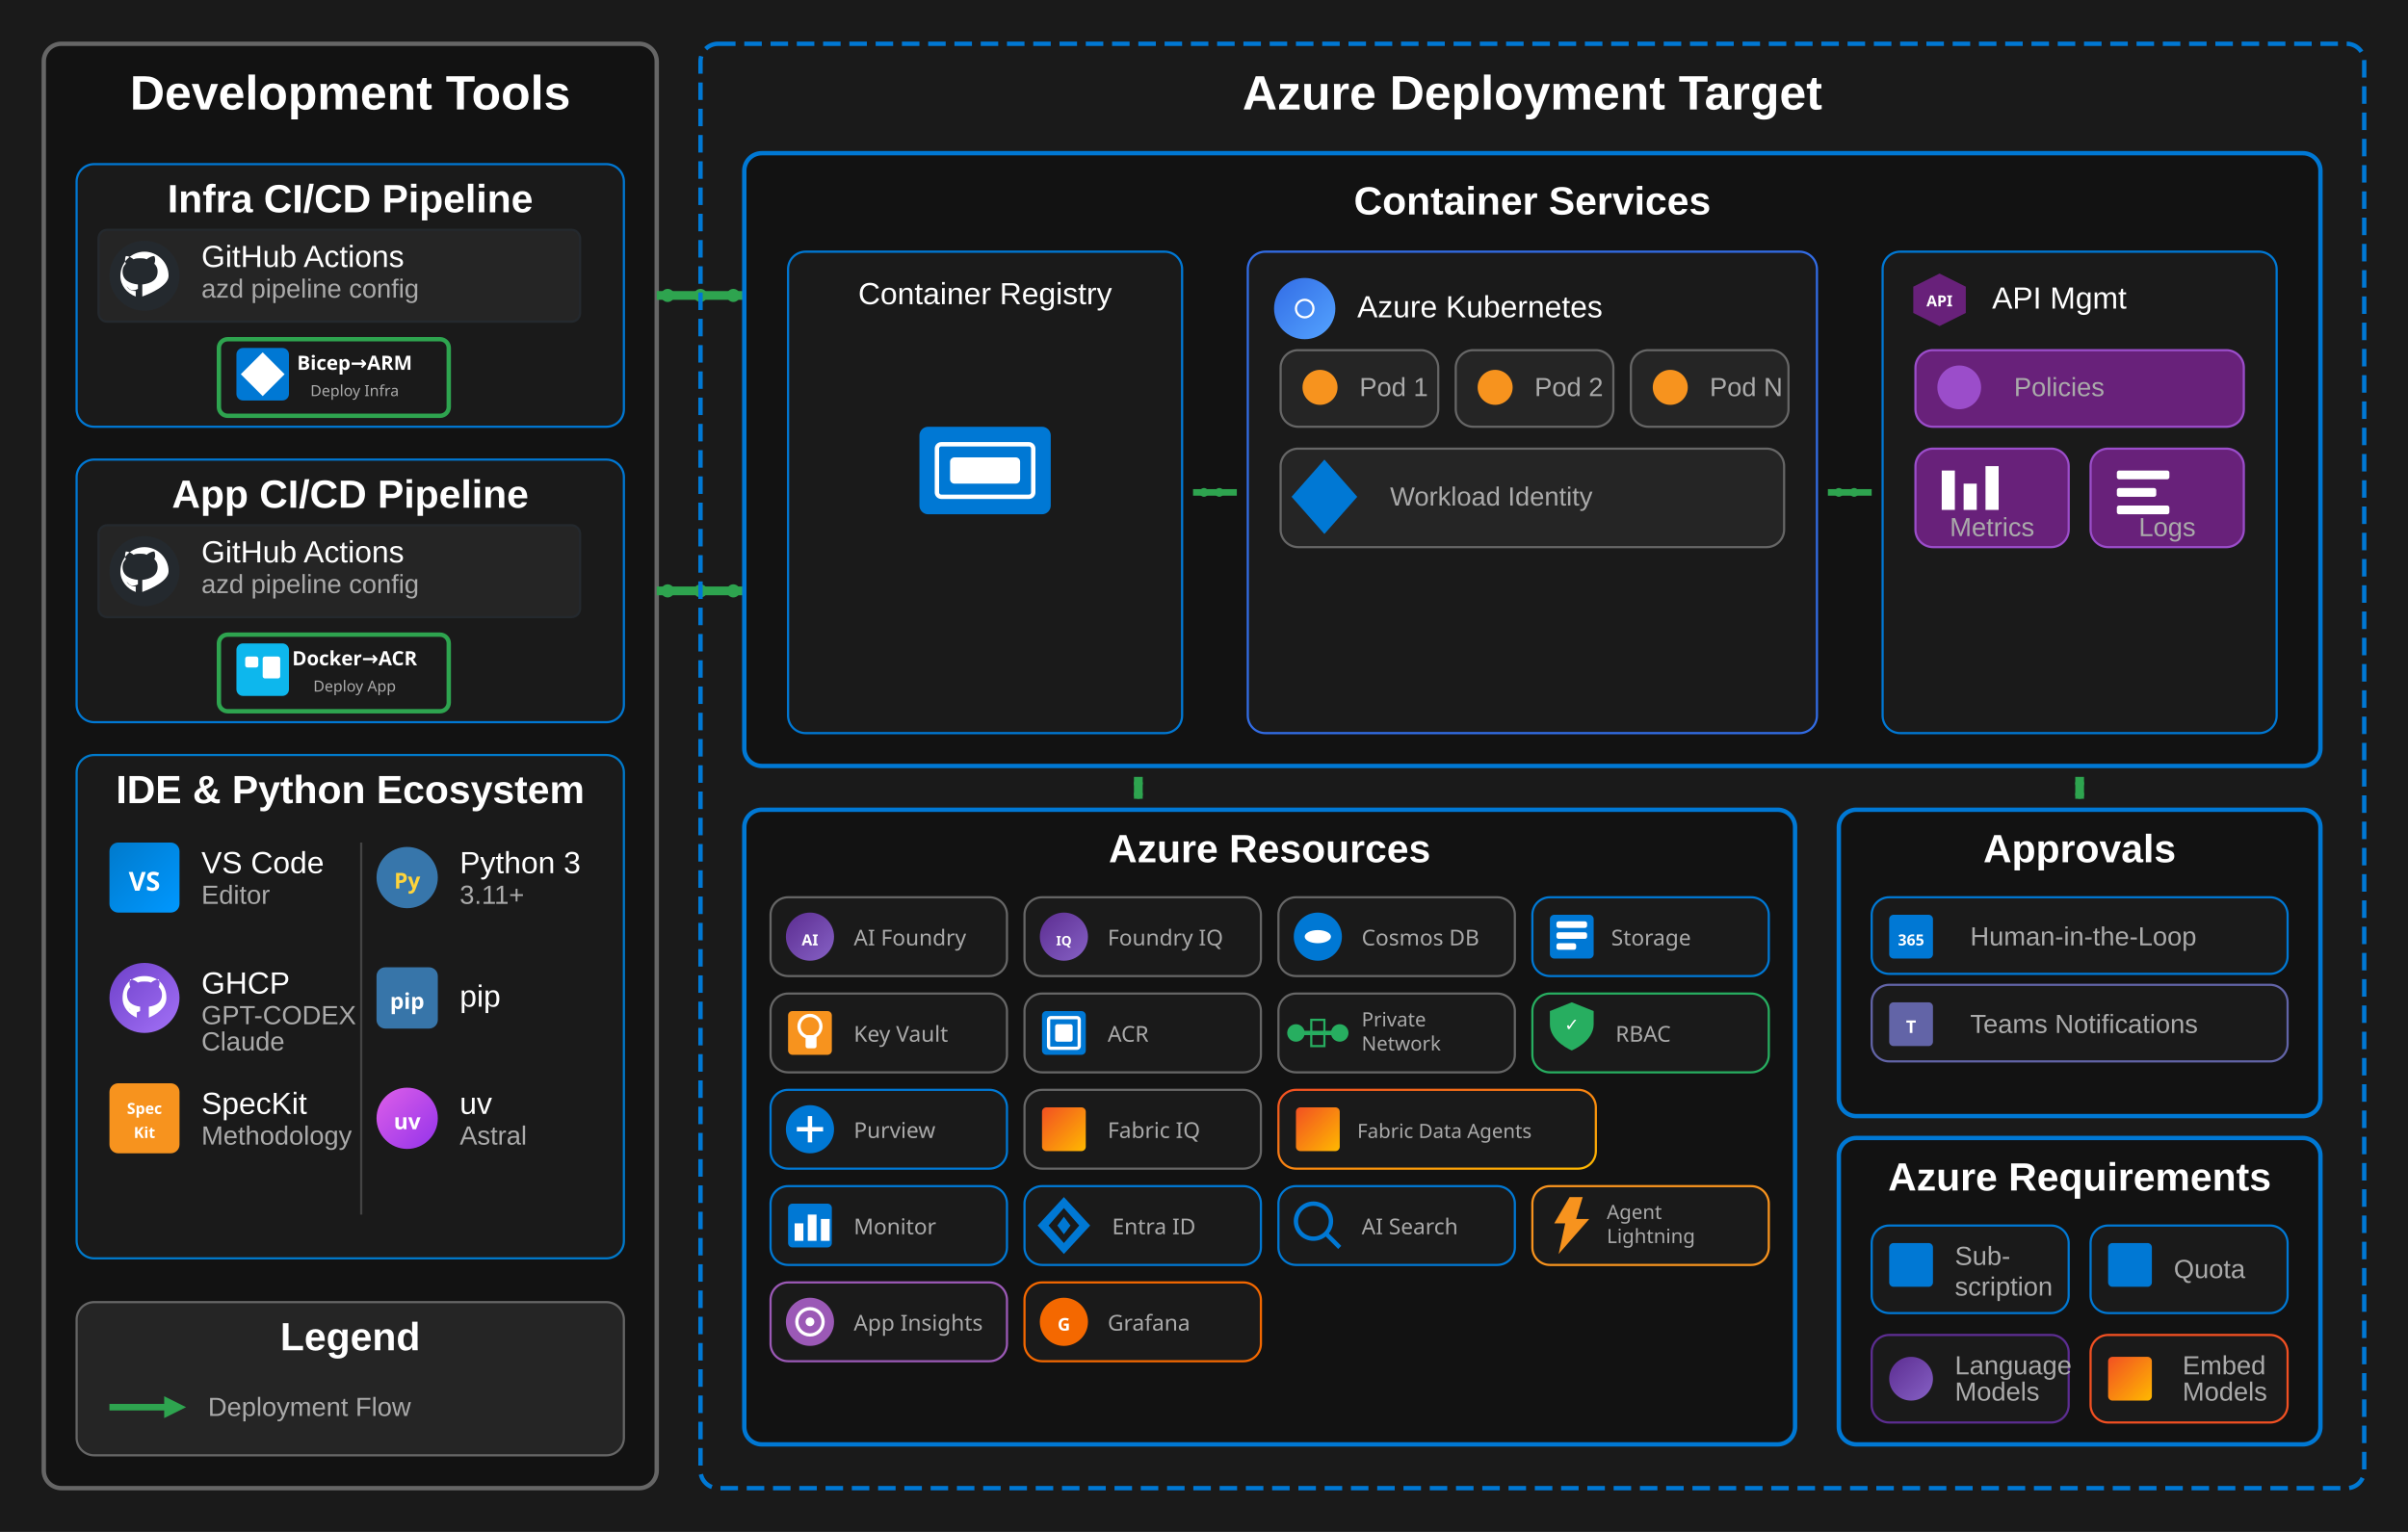
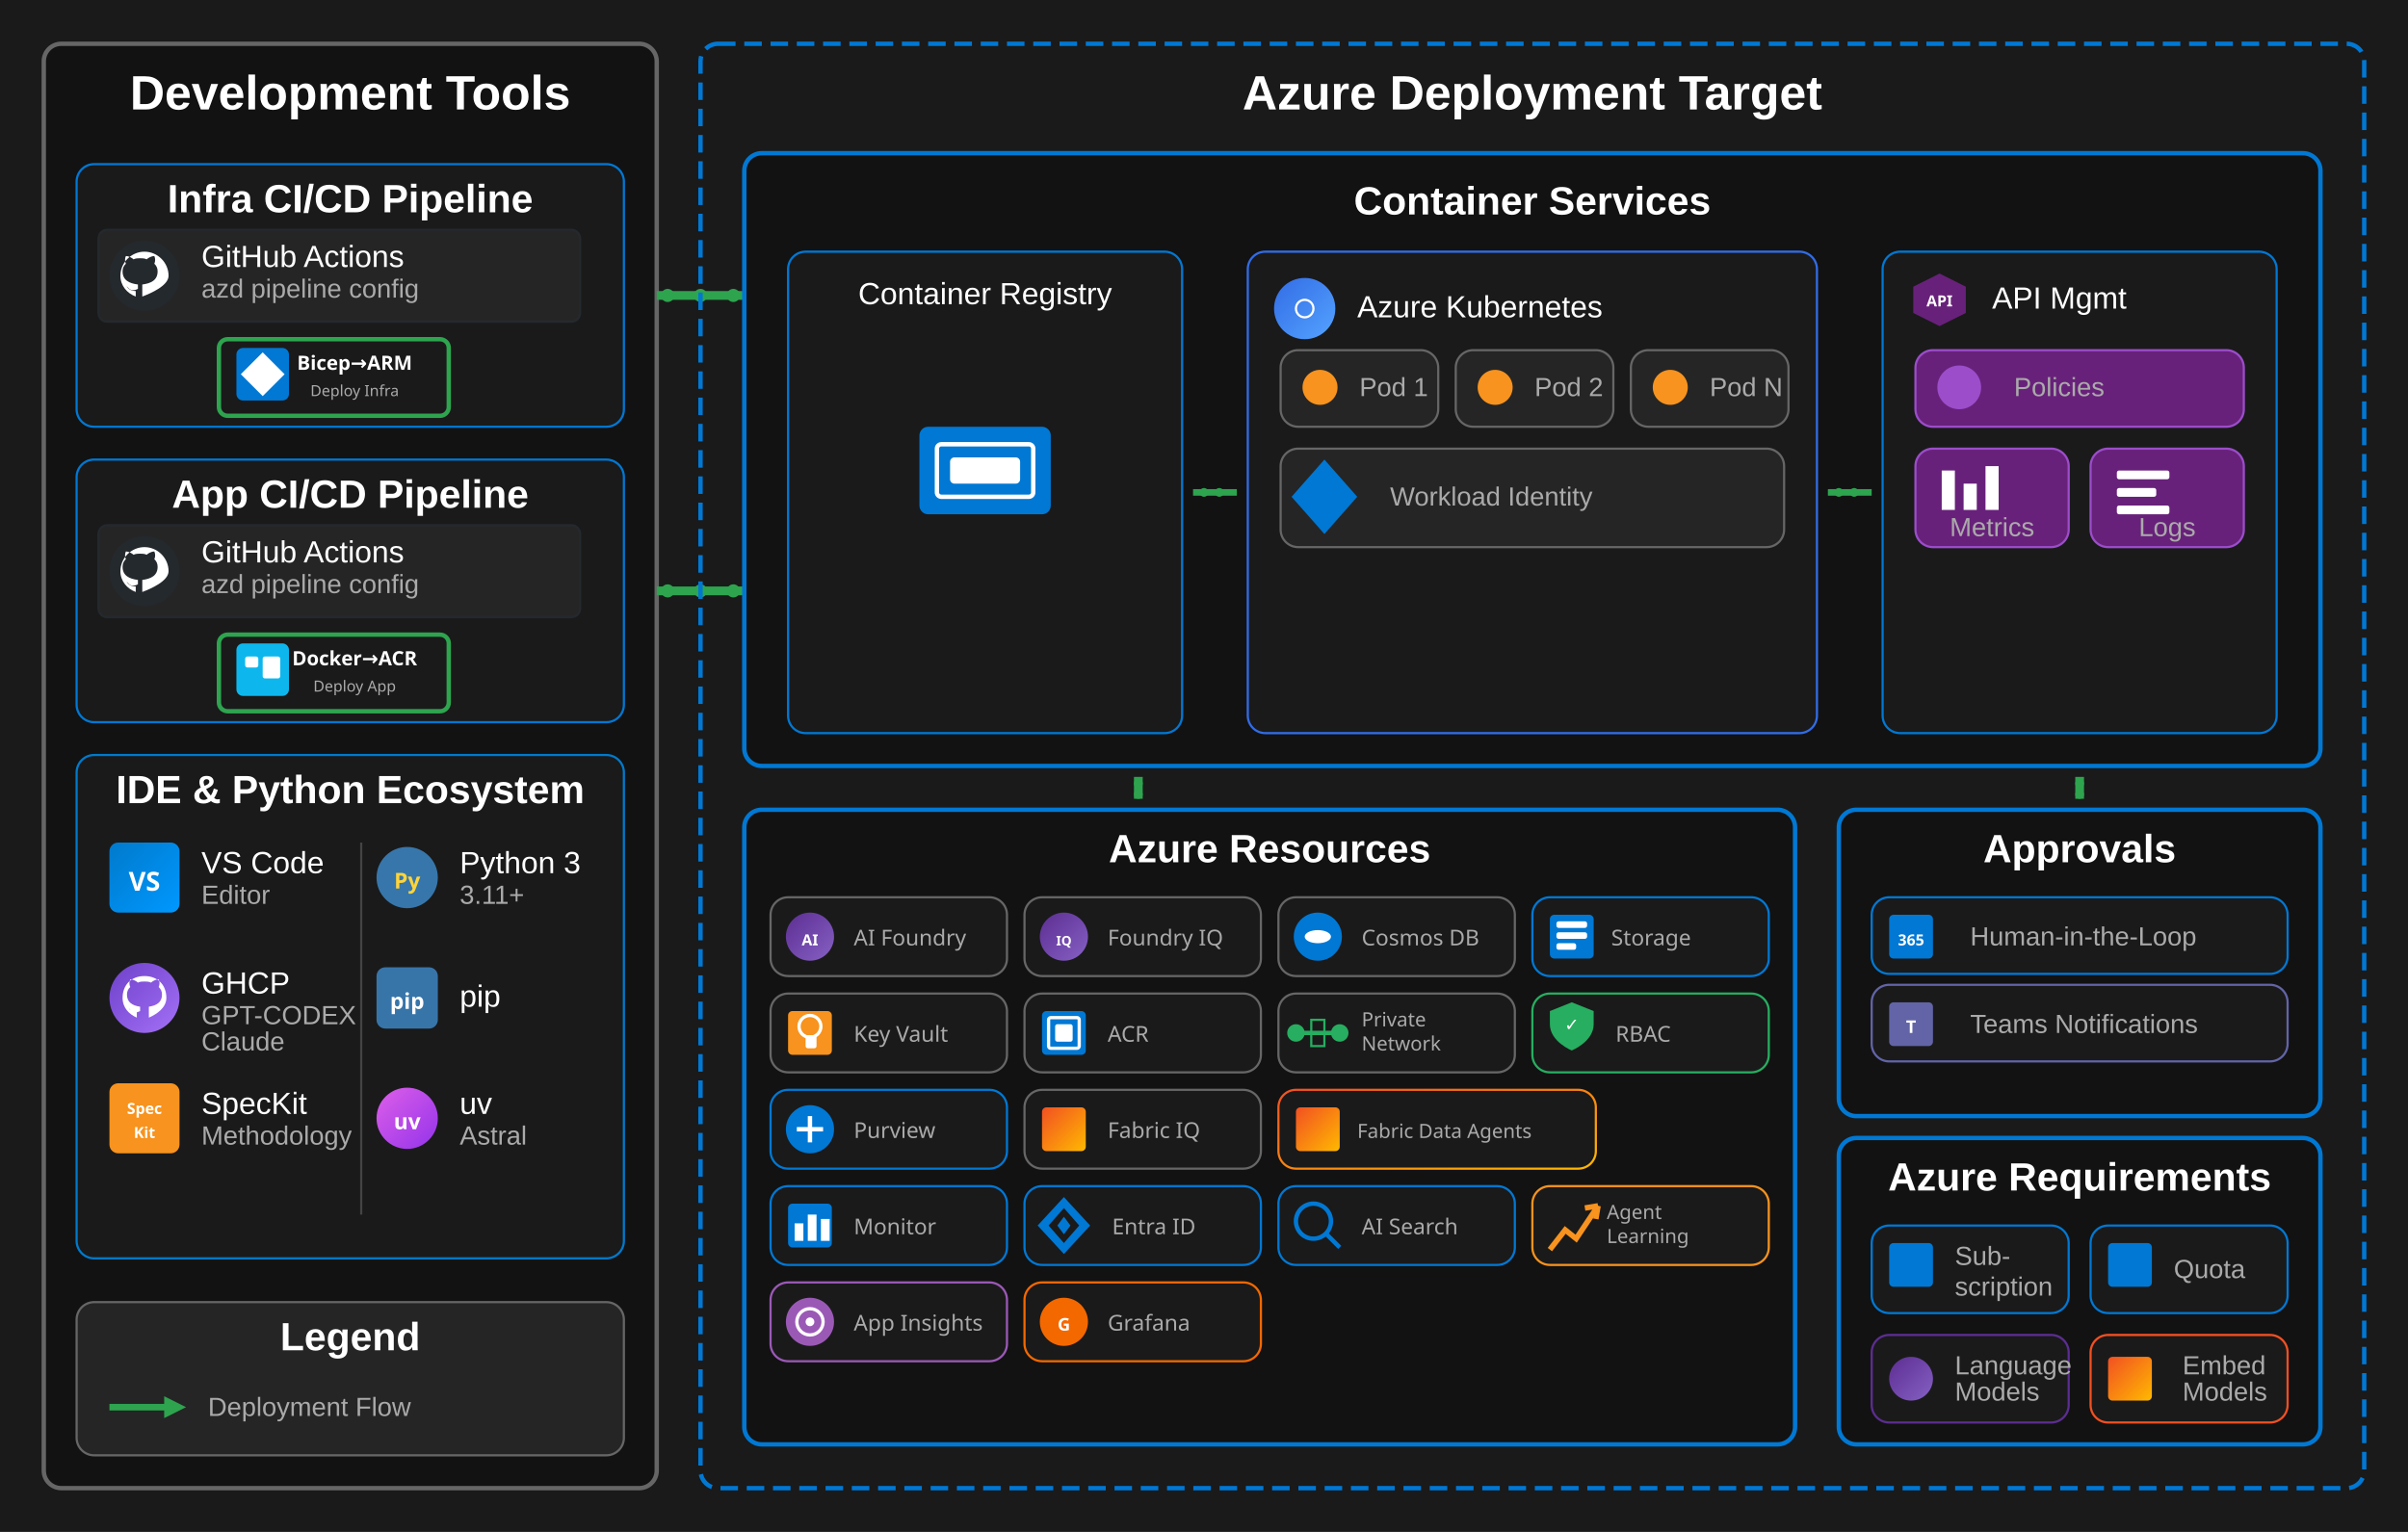
<svg xmlns="http://www.w3.org/2000/svg" viewBox="0 0 1100 700">
  <defs>
    <style>
      @keyframes pulse {
        0% { opacity: 0; transform: translateX(-20px); }
        50% { opacity: 1; }
        100% { opacity: 0; transform: translateX(20px); }
      }
      @keyframes glow {
        0%, 100% { filter: drop-shadow(0 0 3px #00bcf2); }
        50% { filter: drop-shadow(0 0 8px #00bcf2); }
      }
      @keyframes greenGlow {
        0%, 100% { filter: drop-shadow(0 0 3px #2ea44f); }
        50% { filter: drop-shadow(0 0 8px #2ea44f); }
      }
      @keyframes greenPulse {
        0% { opacity: 0.3; }
        50% { opacity: 1; }
        100% { opacity: 0.3; }
      }
      .pulse-dot { animation: pulse 1.5s ease-in-out infinite; }
      .pulse-dot-delay1 { animation: pulse 1.5s ease-in-out 0.3s infinite; }
      .pulse-dot-delay2 { animation: pulse 1.5s ease-in-out 0.6s infinite; }
      .logo-glow { animation: glow 2s ease-in-out infinite; }
      .green-glow { animation: greenGlow 2s ease-in-out infinite; }
      .green-pulse { animation: greenPulse 1.5s ease-in-out infinite; }
      .green-pulse-delay1 { animation: greenPulse 1.5s ease-in-out 0.5s infinite; }
      .green-pulse-delay2 { animation: greenPulse 1.5s ease-in-out 1s infinite; }
      .title { font-family: 'Segoe UI', Arial, sans-serif; font-size: 18px; font-weight: 600; fill: #fff; }
      .title-large { font-family: 'Segoe UI', Arial, sans-serif; font-size: 22px; font-weight: 600; fill: #fff; }
      .label { font-family: 'Segoe UI', Arial, sans-serif; font-size: 14px; fill: #fff; }
      .sublabel { font-family: 'Segoe UI', Arial, sans-serif; font-size: 12px; fill: #aaa; }
      .section-label { font-family: 'Segoe UI', Arial, sans-serif; font-size: 14px; fill: #ccc; }
      .box { rx: 8; ry: 8; }
      .connector { stroke: #555; stroke-width: 2; fill: none; }
    </style>
    <marker id="arrowhead" markerWidth="8" markerHeight="6" refX="7" refY="3" orient="auto">
      <polygon points="0 0, 8 3, 0 6" fill="#555" />
    </marker>
    <marker id="greenArrow" markerWidth="12" markerHeight="10" refX="10" refY="5" orient="auto">
      <polygon points="0 0, 12 5, 0 10" fill="#2ea44f" />
    </marker>
    <linearGradient id="pythonGrad" x1="0%" y1="0%" x2="100%" y2="100%">
      <stop offset="0%" style="stop-color:#3776ab" />
      <stop offset="100%" style="stop-color:#ffd43b" />
    </linearGradient>
    <linearGradient id="vscodeGrad" x1="0%" y1="0%" x2="100%" y2="100%">
      <stop offset="0%" style="stop-color:#007acc" />
      <stop offset="100%" style="stop-color:#0098ff" />
    </linearGradient>
    <linearGradient id="githubGrad" x1="0%" y1="0%" x2="100%" y2="100%">
      <stop offset="0%" style="stop-color:#6e40c9" />
      <stop offset="100%" style="stop-color:#a371f7" />
    </linearGradient>
    <linearGradient id="azureGrad" x1="0%" y1="0%" x2="100%" y2="100%">
      <stop offset="0%" style="stop-color:#0078d4" />
      <stop offset="100%" style="stop-color:#00bcf2" />
    </linearGradient>
    <linearGradient id="dockerGrad" x1="0%" y1="0%" x2="100%" y2="100%">
      <stop offset="0%" style="stop-color:#0db7ed" />
      <stop offset="100%" style="stop-color:#384d54" />
    </linearGradient>
    <linearGradient id="k8sGrad" x1="0%" y1="0%" x2="100%" y2="100%">
      <stop offset="0%" style="stop-color:#326ce5" />
      <stop offset="100%" style="stop-color:#54a3ff" />
    </linearGradient>
    <linearGradient id="cicdGrad" x1="0%" y1="0%" x2="100%" y2="100%">
      <stop offset="0%" style="stop-color:#2ea44f" />
      <stop offset="100%" style="stop-color:#56d364" />
    </linearGradient>
    <linearGradient id="fabricGrad" x1="0%" y1="0%" x2="100%" y2="100%">
      <stop offset="0%" style="stop-color:#f25022" />
      <stop offset="100%" style="stop-color:#ffb900" />
    </linearGradient>
    <linearGradient id="foundryGrad" x1="0%" y1="0%" x2="100%" y2="100%">
      <stop offset="0%" style="stop-color:#5c2d91" />
      <stop offset="100%" style="stop-color:#8661c5" />
    </linearGradient>
    <linearGradient id="uvGrad" x1="0%" y1="0%" x2="100%" y2="100%">
      <stop offset="0%" style="stop-color:#de5fe9" />
      <stop offset="100%" style="stop-color:#9333ea" />
    </linearGradient>
  </defs>
  <rect width="1400" height="700" fill="#1a1a1a" />
  <rect x="20" y="20" width="280" height="660" fill="#121212" stroke="#666" stroke-width="2" class="box" />
  <text x="160" y="50" class="title-large" text-anchor="middle">Development Tools</text>
  <g transform="translate(35, 75)">
    <rect x="0" y="0" width="250" height="120" fill="#1a1a1a" stroke="#0078d4" stroke-width="1" class="box" />
    <text x="125" y="22" class="title" text-anchor="middle">Infra CI/CD Pipeline</text>
    <g transform="translate(15, 35)">
      <rect x="-5" y="-5" width="220" height="42" fill="#252525" stroke="#24292e" stroke-width="1" rx="4" />
      <circle cx="16" cy="16" r="16" fill="#24292e" />
      <path d="M 16 5 C 10 5 5 10 5 16 C 5 20.5 8 24 12 25.5 L 12 23 C 9 23 8 21 8 21 C 7.5 20 7 19 6 19 C 5.5 19 6 19.5 7 20 C 8 20.5 8.5 22 10 22.5 C 11 22.8 12 22.5 13 22 L 13 20 C 9 19.5 6 18 6 14 C 6 12.5 6.5 11.5 7.5 10.5 C 7 9.5 7 8 7.5 7 C 9 7 10.5 8 11 8.5 C 12 8 13 8 14 8 C 15 8 16 8 17 8.5 C 17.5 8 19 7 20.5 7 C 21 8 21 9.5 20.5 10.5 C 21.5 11.5 22 12.5 22 14 C 22 18 19 19.5 15 20 L 15 25.5 C 19 24 27 20.5 27 16 C 27 10 22 5 16 5" fill="#fff" />
      <text x="42" y="12" class="label">GitHub Actions</text>
      <text x="42" y="26" class="sublabel">azd pipeline config</text>
    </g>
    <g transform="translate(65, 80)" class="green-glow">
      <rect x="0" y="0" width="105" height="35" fill="#1a1a1a" stroke="#2ea44f" stroke-width="2" rx="4" />
      <g transform="translate(8, 4)">
        <rect x="0" y="0" width="24" height="24" fill="#0078d4" rx="3" />
        <path d="M 12 2 L 22 12 L 12 22 L 2 12 Z" fill="#fff" />
      </g>
      <text x="62" y="14" font-family="Segoe UI" font-size="9" font-weight="bold" fill="#fff" text-anchor="middle">Bicep→ARM</text>
      <text x="62" y="26" font-family="Segoe UI" font-size="7" fill="#aaa" text-anchor="middle">Deploy Infra</text>
    </g>
  </g>
  <g transform="translate(35, 210)">
    <rect x="0" y="0" width="250" height="120" fill="#1a1a1a" stroke="#0078d4" stroke-width="1" class="box" />
    <text x="125" y="22" class="title" text-anchor="middle">App CI/CD Pipeline</text>
    <g transform="translate(15, 35)">
      <rect x="-5" y="-5" width="220" height="42" fill="#252525" stroke="#24292e" stroke-width="1" rx="4" />
      <circle cx="16" cy="16" r="16" fill="#24292e" />
      <path d="M 16 5 C 10 5 5 10 5 16 C 5 20.5 8 24 12 25.5 L 12 23 C 9 23 8 21 8 21 C 7.5 20 7 19 6 19 C 5.5 19 6 19.5 7 20 C 8 20.5 8.5 22 10 22.5 C 11 22.8 12 22.5 13 22 L 13 20 C 9 19.5 6 18 6 14 C 6 12.5 6.5 11.5 7.5 10.5 C 7 9.5 7 8 7.5 7 C 9 7 10.5 8 11 8.5 C 12 8 13 8 14 8 C 15 8 16 8 17 8.5 C 17.5 8 19 7 20.5 7 C 21 8 21 9.5 20.5 10.5 C 21.5 11.5 22 12.5 22 14 C 22 18 19 19.5 15 20 L 15 25.5 C 19 24 27 20.5 27 16 C 27 10 22 5 16 5" fill="#fff" />
      <text x="42" y="12" class="label">GitHub Actions</text>
      <text x="42" y="26" class="sublabel">azd pipeline config</text>
    </g>
    <g transform="translate(65, 80)" class="green-glow">
      <rect x="0" y="0" width="105" height="35" fill="#1a1a1a" stroke="#2ea44f" stroke-width="2" rx="4" />
      <g transform="translate(8, 4)">
        <rect x="0" y="0" width="24" height="24" fill="#0db7ed" rx="3" />
        <rect x="4" y="6" width="6" height="5" fill="#fff" rx="1" />
        <rect x="12" y="6" width="8" height="10" fill="#fff" rx="1" />
      </g>
      <text x="62" y="14" font-family="Segoe UI" font-size="9" font-weight="bold" fill="#fff" text-anchor="middle">Docker→ACR</text>
      <text x="62" y="26" font-family="Segoe UI" font-size="7" fill="#aaa" text-anchor="middle">Deploy App</text>
    </g>
  </g>
  <g transform="translate(35, 345)">
    <rect x="0" y="0" width="250" height="230" fill="#1a1a1a" stroke="#007acc" stroke-width="1" class="box" />
    <text x="125" y="22" class="title" text-anchor="middle">IDE &amp; Python Ecosystem</text>
    <g transform="translate(15, 40)">
      <g class="logo-glow">
        <rect x="0" y="0" width="32" height="32" fill="url(#vscodeGrad)" rx="4" />
        <text x="16" y="22" font-family="Segoe UI" font-size="12" font-weight="bold" fill="#fff" text-anchor="middle">VS</text>
      </g>
      <text x="42" y="14" class="label">VS Code</text>
      <text x="42" y="28" class="sublabel">Editor</text>
    </g>
    <g transform="translate(15, 95)">
      <g class="logo-glow">
        <circle cx="16" cy="16" r="16" fill="url(#githubGrad)" />
        <path d="M 16 6 C 10 6 6 10 6 16 C 6 20.5 9 23.5 12.5 25 L 12.5 22.5 C 10 22.5 9 21 9 21 C 8.5 20 8 19 7 19 C 6.5 19 7 19.5 8 20 C 9 20.5 9.5 22 11 22.5 C 12 22.8 13 22.5 14 22 L 14 20 C 10.5 19.5 8 18 8 14.5 C 8 13 8.5 12 9.5 11 C 9 10 9 8.5 9.5 7.5 C 11 7.5 12.5 8.5 13 9 C 14 8.5 15 8.5 16 8.5 C 17 8.5 18 8.5 19 9 C 19.5 8.5 21 7.5 22.5 7.5 C 23 8.5 23 10 22.5 11 C 23.5 12 24 13 24 14.5 C 24 18 21.5 19.5 18 20 L 18 25 C 21.5 23.5 26 20.5 26 16 C 26 10 22 6 16 6" fill="#fff" />
      </g>
      <text x="42" y="14" class="label">GHCP</text>
      <text x="42" y="28" class="sublabel">GPT-CODEX</text>
      <text x="42" y="40" class="sublabel">Claude</text>
    </g>
    <g transform="translate(15, 150)">
      <g class="logo-glow">
        <rect x="0" y="0" width="32" height="32" fill="#f7931e" rx="4" />
        <text x="16" y="14" font-family="Segoe UI" font-size="7" font-weight="bold" fill="#fff" text-anchor="middle">Spec</text>
        <text x="16" y="25" font-family="Segoe UI" font-size="7" font-weight="bold" fill="#fff" text-anchor="middle">Kit</text>
      </g>
      <text x="42" y="14" class="label">SpecKit</text>
      <text x="42" y="28" class="sublabel">Methodology</text>
    </g>
    <line x1="130" y1="40" x2="130" y2="210" stroke="#444" stroke-width="1" />
    <g transform="translate(135, 40)">
      <circle cx="16" cy="16" r="14" fill="#3776ab" />
      <text x="16" y="21" font-family="Segoe UI" font-size="10" font-weight="bold" fill="#ffd43b" text-anchor="middle">Py</text>
      <text x="40" y="14" class="label">Python 3</text>
      <text x="40" y="28" class="sublabel">3.11+</text>
    </g>
    <g transform="translate(135, 95)">
      <rect x="2" y="2" width="28" height="28" fill="#3775a9" rx="4" />
      <text x="16" y="21" font-family="Segoe UI" font-size="10" font-weight="bold" fill="#fff" text-anchor="middle">pip</text>
      <text x="40" y="20" class="label">pip</text>
    </g>
    <g transform="translate(135, 150)">
      <circle cx="16" cy="16" r="14" fill="url(#uvGrad)" />
      <text x="16" y="21" font-family="Segoe UI" font-size="10" font-weight="bold" fill="#fff" text-anchor="middle">uv</text>
      <text x="40" y="14" class="label">uv</text>
      <text x="40" y="28" class="sublabel">Astral</text>
    </g>
  </g>
  <g transform="translate(35, 595)">
    <rect x="0" y="0" width="250" height="70" fill="#252525" stroke="#666" stroke-width="1" class="box" />
    <text x="125" y="22" class="title" text-anchor="middle">Legend</text>
    <g transform="translate(15, 38)" class="green-glow">
      <line x1="0" y1="10" x2="30" y2="10" stroke="#2ea44f" stroke-width="3" />
      <polygon points="25 5, 35 10, 25 15" fill="#2ea44f" />
      <text x="45" y="14" class="sublabel">Deployment Flow</text>
    </g>
  </g>
  <line x1="300" y1="135" x2="340" y2="135" stroke="#2ea44f" stroke-width="4" class="green-pulse" />
  <circle cx="305" cy="135" r="3" fill="#2ea44f" class="green-pulse" />
  <circle cx="320" cy="135" r="3" fill="#2ea44f" class="green-pulse-delay1" />
  <circle cx="335" cy="135" r="3" fill="#2ea44f" class="green-pulse-delay2" />
  <line x1="300" y1="270" x2="340" y2="270" stroke="#2ea44f" stroke-width="4" class="green-pulse" />
  <circle cx="305" cy="270" r="3" fill="#2ea44f" class="green-pulse" />
  <circle cx="320" cy="270" r="3" fill="#2ea44f" class="green-pulse-delay1" />
  <circle cx="335" cy="270" r="3" fill="#2ea44f" class="green-pulse-delay2" />
  <rect x="320" y="20" width="760" height="660" fill="none" stroke="#0078d4" stroke-width="2" stroke-dasharray="8,4" class="box" />
  <text x="700" y="50" class="title-large" text-anchor="middle">Azure Deployment Target</text>
  <g transform="translate(340, 70)">
    <rect x="0" y="0" width="720" height="280" fill="#121212" stroke="#0078d4" stroke-width="2" class="box" />
    <text x="360" y="28" class="title" text-anchor="middle">Container Services</text>
    <g transform="translate(20, 45)">
      <rect x="0" y="0" width="180" height="220" fill="#1a1a1a" stroke="#0078d4" stroke-width="1" class="box" />
      <text x="90" y="24" class="label" text-anchor="middle">Container Registry</text>
      <g transform="translate(60, 80)" class="logo-glow">
        <rect x="0" y="0" width="60" height="40" fill="#0078d4" rx="4" />
        <rect x="8" y="8" width="44" height="24" fill="none" stroke="#fff" stroke-width="2" rx="2" />
        <rect x="14" y="14" width="32" height="12" fill="#fff" rx="2" />
      </g>
    </g>
    <line x1="205" y1="155" x2="225" y2="155" stroke="#2ea44f" stroke-width="3" class="green-pulse" />
    <circle cx="210" cy="155" r="2" fill="#2ea44f" class="green-pulse" />
    <circle cx="217" cy="155" r="2" fill="#2ea44f" class="green-pulse-delay1" />
    <g transform="translate(230, 45)">
      <rect x="0" y="0" width="260" height="220" fill="#1a1a1a" stroke="#326ce5" stroke-width="1" class="box" />
      <g transform="translate(10, 10)">
        <circle cx="16" cy="16" r="14" fill="url(#k8sGrad)" />
        <circle cx="16" cy="16" r="4" fill="none" stroke="#fff" stroke-width="1" />
        <text x="40" y="20" class="label">Azure Kubernetes</text>
      </g>
      <g transform="translate(15, 45)">
        <rect x="0" y="0" width="72" height="35" fill="#252525" stroke="#666" stroke-width="1" class="box" />
        <circle cx="18" cy="17" r="8" fill="#f7931e" class="logo-glow" />
        <text x="36" y="21" class="sublabel">Pod 1</text>
      </g>
      <g transform="translate(95, 45)">
        <rect x="0" y="0" width="72" height="35" fill="#252525" stroke="#666" stroke-width="1" class="box" />
        <circle cx="18" cy="17" r="8" fill="#f7931e" class="logo-glow" />
        <text x="36" y="21" class="sublabel">Pod 2</text>
      </g>
      <g transform="translate(175, 45)">
        <rect x="0" y="0" width="72" height="35" fill="#252525" stroke="#666" stroke-width="1" class="box" />
        <circle cx="18" cy="17" r="8" fill="#f7931e" class="logo-glow" />
        <text x="36" y="21" class="sublabel">Pod N</text>
      </g>
      <g transform="translate(15, 90)">
        <rect x="0" y="0" width="230" height="45" fill="#252525" stroke="#666" stroke-width="1" class="box" />
        <polygon points="20,5 35,22 20,39 5,22" fill="#0078d4" />
        <text x="50" y="26" class="sublabel">Workload Identity</text>
      </g>
    </g>
    <line x1="495" y1="155" x2="515" y2="155" stroke="#2ea44f" stroke-width="3" class="green-pulse" />
    <circle cx="500" cy="155" r="2" fill="#2ea44f" class="green-pulse" />
    <circle cx="507" cy="155" r="2" fill="#2ea44f" class="green-pulse-delay1" />
    <g transform="translate(520, 45)">
      <rect x="0" y="0" width="180" height="220" fill="#1a1a1a" stroke="#0078d4" stroke-width="1" class="box" />
      <g transform="translate(10, 10)">
        <path d="M 16 0 L 28 6 L 28 18 L 16 24 L 4 18 L 4 6 Z" fill="#68217a" />
        <text x="16" y="15" font-family="Segoe UI" font-size="7" font-weight="bold" fill="#fff" text-anchor="middle">API</text>
        <text x="40" y="16" class="label">API Mgmt</text>
      </g>
      <g transform="translate(15, 45)">
        <rect x="0" y="0" width="150" height="35" fill="#68217a" stroke="#9b4dca" stroke-width="1" class="box" />
        <circle cx="20" cy="17" r="10" fill="#9b4dca" class="logo-glow" />
        <text x="45" y="21" class="sublabel">Policies</text>
      </g>
      <g transform="translate(15, 90)">
        <rect x="0" y="0" width="70" height="45" fill="#68217a" stroke="#9b4dca" stroke-width="1" class="box" />
        <rect x="12" y="10" width="6" height="18" fill="#fff" />
        <rect x="22" y="16" width="6" height="12" fill="#fff" />
        <rect x="32" y="8" width="6" height="20" fill="#fff" />
        <text x="35" y="40" class="sublabel" text-anchor="middle">Metrics</text>
      </g>
      <g transform="translate(95, 90)">
        <rect x="0" y="0" width="70" height="45" fill="#68217a" stroke="#9b4dca" stroke-width="1" class="box" />
        <rect x="12" y="10" width="24" height="4" fill="#fff" rx="1" />
        <rect x="12" y="18" width="18" height="4" fill="#fff" rx="1" />
        <rect x="12" y="26" width="24" height="4" fill="#fff" rx="1" />
        <text x="35" y="40" class="sublabel" text-anchor="middle">Logs</text>
      </g>
    </g>
  </g>
  <line x1="520" y1="355" x2="520" y2="365" stroke="#2ea44f" stroke-width="4" class="green-pulse" />
  <circle cx="520" cy="358" r="2" fill="#2ea44f" class="green-pulse" />
  <circle cx="520" cy="363" r="2" fill="#2ea44f" class="green-pulse-delay1" />
  <line x1="950" y1="355" x2="950" y2="365" stroke="#2ea44f" stroke-width="4" class="green-pulse" />
  <circle cx="950" cy="358" r="2" fill="#2ea44f" class="green-pulse" />
  <circle cx="950" cy="363" r="2" fill="#2ea44f" class="green-pulse-delay1" />
  <g transform="translate(340, 370)">
    <rect x="0" y="0" width="480" height="290" fill="#121212" stroke="#0078d4" stroke-width="2" class="box" />
    <text x="240" y="24" class="title" text-anchor="middle">Azure Resources</text>
    <g transform="translate(12, 40)">
      <rect x="0" y="0" width="108" height="36" fill="#1a1a1a" stroke="#666" stroke-width="1" class="box" />
      <circle cx="18" cy="18" r="11" fill="url(#foundryGrad)" />
      <text x="18" y="22" font-family="Segoe UI" font-size="7" font-weight="bold" fill="#fff" text-anchor="middle">AI</text>
      <text x="38" y="22" font-family="Segoe UI" font-size="10" fill="#aaa">AI Foundry</text>
    </g>
    <g transform="translate(128, 40)">
      <rect x="0" y="0" width="108" height="36" fill="#1a1a1a" stroke="#666" stroke-width="1" class="box" />
      <circle cx="18" cy="18" r="11" fill="url(#foundryGrad)" />
      <text x="18" y="22" font-family="Segoe UI" font-size="6" font-weight="bold" fill="#fff" text-anchor="middle">IQ</text>
      <text x="38" y="22" font-family="Segoe UI" font-size="10" fill="#aaa">Foundry IQ</text>
    </g>
    <g transform="translate(244, 40)">
      <rect x="0" y="0" width="108" height="36" fill="#1a1a1a" stroke="#666" stroke-width="1" class="box" />
      <circle cx="18" cy="18" r="11" fill="#0078d4" />
      <ellipse cx="18" cy="18" rx="6" ry="3" fill="#fff" />
      <text x="38" y="22" font-family="Segoe UI" font-size="10" fill="#aaa">Cosmos DB</text>
    </g>
    <g transform="translate(360, 40)">
      <rect x="0" y="0" width="108" height="36" fill="#1a1a1a" stroke="#0078d4" stroke-width="1" class="box" />
      <rect x="8" y="8" width="20" height="20" fill="#0078d4" rx="2" />
      <rect x="11" y="11" width="14" height="3" fill="#fff" rx="1" />
      <rect x="11" y="16" width="14" height="3" fill="#fff" rx="1" />
      <rect x="11" y="21" width="9" height="3" fill="#fff" rx="1" />
      <text x="36" y="22" font-family="Segoe UI" font-size="10" fill="#aaa">Storage</text>
    </g>
    <g transform="translate(12, 84)">
      <rect x="0" y="0" width="108" height="36" fill="#1a1a1a" stroke="#666" stroke-width="1" class="box" />
      <rect x="8" y="8" width="20" height="20" fill="#f7931e" rx="2" />
      <circle cx="18" cy="15" r="5" fill="none" stroke="#fff" stroke-width="1.5" />
      <rect x="16" y="19" width="5" height="6" fill="#fff" rx="1" />
      <text x="38" y="22" font-family="Segoe UI" font-size="10" fill="#aaa">Key Vault</text>
    </g>
    <g transform="translate(128, 84)">
      <rect x="0" y="0" width="108" height="36" fill="#1a1a1a" stroke="#666" stroke-width="1" class="box" />
      <rect x="8" y="8" width="20" height="20" fill="#0078d4" rx="2" />
      <rect x="11" y="11" width="14" height="14" fill="none" stroke="#fff" stroke-width="1.5" rx="1" />
      <rect x="14" y="14" width="8" height="8" fill="#fff" rx="1" />
      <text x="38" y="22" font-family="Segoe UI" font-size="10" fill="#aaa">ACR</text>
    </g>
    <g transform="translate(244, 84)">
      <rect x="0" y="0" width="108" height="36" fill="#1a1a1a" stroke="#666" stroke-width="1" class="box" />
      <path d="M 8 18 L 28 18" stroke="#27ae60" stroke-width="2" />
      <circle cx="8" cy="18" r="4" fill="#27ae60" />
      <circle cx="28" cy="18" r="4" fill="#27ae60" />
      <path d="M 15 12 L 21 12 L 21 24 L 15 24 Z" fill="none" stroke="#27ae60" stroke-width="1" />
      <text x="38" y="15" font-family="Segoe UI" font-size="9" fill="#aaa">Private</text>
      <text x="38" y="26" font-family="Segoe UI" font-size="9" fill="#aaa">Network</text>
    </g>
    <g transform="translate(360, 84)">
      <rect x="0" y="0" width="108" height="36" fill="#1a1a1a" stroke="#27ae60" stroke-width="1" class="box" />
      <path d="M 18 4 L 28 8 L 28 14 C 28 22 18 26 18 26 C 18 26 8 22 8 14 L 8 8 Z" fill="#27ae60" />
      <text x="18" y="17" font-family="Segoe UI" font-size="8" font-weight="bold" fill="#fff" text-anchor="middle">✓</text>
      <text x="38" y="22" font-family="Segoe UI" font-size="10" fill="#aaa">RBAC</text>
    </g>
    <g transform="translate(12, 128)">
      <rect x="0" y="0" width="108" height="36" fill="#1a1a1a" stroke="#0078d4" stroke-width="1" class="box" />
      <circle cx="18" cy="18" r="11" fill="#0078d4" />
      <path d="M 12 18 L 24 18 M 18 12 L 18 24" stroke="#fff" stroke-width="2" />
      <text x="38" y="22" font-family="Segoe UI" font-size="10" fill="#aaa">Purview</text>
    </g>
    <g transform="translate(128, 128)">
      <rect x="0" y="0" width="108" height="36" fill="#1a1a1a" stroke="#666" stroke-width="1" class="box" />
      <rect x="8" y="8" width="20" height="20" fill="url(#fabricGrad)" rx="2" />
      <text x="38" y="22" font-family="Segoe UI" font-size="10" fill="#aaa">Fabric IQ</text>
    </g>
    <g transform="translate(244, 128)">
      <rect x="0" y="0" width="145" height="36" fill="#1a1a1a" stroke="url(#fabricGrad)" stroke-width="1" class="box" />
      <rect x="8" y="8" width="20" height="20" fill="url(#fabricGrad)" rx="2" />
      <text x="36" y="22" font-family="Segoe UI" font-size="9" fill="#aaa">Fabric Data Agents</text>
    </g>
    <g transform="translate(12, 172)">
      <rect x="0" y="0" width="108" height="36" fill="#1a1a1a" stroke="#0078d4" stroke-width="1" class="box" />
      <rect x="8" y="8" width="20" height="20" fill="#0078d4" rx="2" />
      <rect x="11" y="17" width="4" height="8" fill="#fff" />
      <rect x="17" y="13" width="4" height="12" fill="#fff" />
      <rect x="23" y="15" width="4" height="10" fill="#fff" />
      <text x="38" y="22" font-family="Segoe UI" font-size="10" fill="#aaa">Monitor</text>
    </g>
    <g transform="translate(128, 172)">
      <rect x="0" y="0" width="108" height="36" fill="#1a1a1a" stroke="#0078d4" stroke-width="1" class="box" />
      <polygon points="18,5 30,18 18,31 6,18" fill="#0078d4" />
      <polygon points="18,10 25,18 18,26 11,18" fill="#1a1a1a" />
      <polygon points="18,14 21,18 18,22 15,18" fill="#0078d4" />
      <text x="40" y="22" font-family="Segoe UI" font-size="10" fill="#aaa">Entra ID</text>
    </g>
    <g transform="translate(244, 172)">
      <rect x="0" y="0" width="108" height="36" fill="#1a1a1a" stroke="#0078d4" stroke-width="1" class="box" />
      <circle cx="16" cy="16" r="8" fill="none" stroke="#0078d4" stroke-width="2" />
      <line x1="22" y1="22" x2="28" y2="28" stroke="#0078d4" stroke-width="2" />
      <text x="38" y="22" font-family="Segoe UI" font-size="10" fill="#aaa">AI Search</text>
    </g>
    <g transform="translate(360, 172)">
      <rect x="0" y="0" width="108" height="36" fill="#1a1a1a" stroke="#f7931e" stroke-width="1" class="box" />
      <g transform="translate(6, 5)">
-         <path d="M 11 0 L 4 12 L 9 12 L 6 26 L 20 10 L 14 10 L 17 0 Z" fill="#f7931e" />
+         <polyline points="2,24 9,15 14,19 24,4" fill="none" stroke="#f7931e" stroke-width="2.5" />
+         <path d="M 24 4 L 18 5 M 24 4 L 23 10" fill="none" stroke="#f7931e" stroke-width="2.5" />
      </g>
      <text x="34" y="15" font-family="Segoe UI" font-size="9" fill="#aaa">Agent</text>
-       <text x="34" y="26" font-family="Segoe UI" font-size="9" fill="#aaa">Lightning</text>
+       <text x="34" y="26" font-family="Segoe UI" font-size="9" fill="#aaa">Learning</text>
    </g>
    <g transform="translate(12, 216)">
      <rect x="0" y="0" width="108" height="36" fill="#1a1a1a" stroke="#9b59b6" stroke-width="1" class="box" />
      <circle cx="18" cy="18" r="11" fill="#9b59b6" />
      <circle cx="18" cy="18" r="6" fill="none" stroke="#fff" stroke-width="1.5" />
      <circle cx="18" cy="18" r="2" fill="#fff" />
      <text x="38" y="22" font-family="Segoe UI" font-size="10" fill="#aaa">App Insights</text>
    </g>
    <g transform="translate(128, 216)">
      <rect x="0" y="0" width="108" height="36" fill="#1a1a1a" stroke="#f46800" stroke-width="1" class="box" />
      <circle cx="18" cy="18" r="11" fill="#f46800" />
      <text x="18" y="22" font-family="Segoe UI" font-size="8" font-weight="bold" fill="#fff" text-anchor="middle">G</text>
      <text x="38" y="22" font-family="Segoe UI" font-size="10" fill="#aaa">Grafana</text>
    </g>
  </g>
  <g transform="translate(840, 370)">
    <rect x="0" y="0" width="220" height="140" fill="#121212" stroke="#0078d4" stroke-width="2" class="box" />
    <text x="110" y="24" class="title" text-anchor="middle">Approvals</text>
    <g transform="translate(15, 40)">
      <rect x="0" y="0" width="190" height="35" fill="#1a1a1a" stroke="#0078d4" stroke-width="1" class="box" />
      <g class="green-glow">
        <rect x="8" y="8" width="20" height="20" fill="#0078d4" rx="2" />
        <text x="18" y="22" font-family="Segoe UI" font-size="7" font-weight="bold" fill="#fff" text-anchor="middle">365</text>
      </g>
      <text x="45" y="22" class="sublabel green-glow">Human-in-the-Loop</text>
    </g>
    <g transform="translate(15, 80)">
      <rect x="0" y="0" width="190" height="35" fill="#1a1a1a" stroke="#6264a7" stroke-width="1" class="box" />
      <rect x="8" y="8" width="20" height="20" fill="#6264a7" rx="2" />
      <text x="18" y="22" font-family="Segoe UI" font-size="8" font-weight="bold" fill="#fff" text-anchor="middle">T</text>
      <text x="45" y="22" class="sublabel">Teams Notifications</text>
    </g>
  </g>
  <g transform="translate(840, 520)">
    <rect x="0" y="0" width="220" height="140" fill="#121212" stroke="#0078d4" stroke-width="2" class="box" />
    <text x="110" y="24" class="title" text-anchor="middle">Azure Requirements</text>
    <g transform="translate(15, 40)">
      <rect x="0" y="0" width="90" height="40" fill="#1a1a1a" stroke="#0078d4" stroke-width="1" class="box" />
      <rect x="8" y="8" width="20" height="20" fill="#0078d4" rx="2" />
      <text x="38" y="18" class="sublabel">Sub-</text>
      <text x="38" y="32" class="sublabel">scription</text>
    </g>
    <g transform="translate(115, 40)">
      <rect x="0" y="0" width="90" height="40" fill="#1a1a1a" stroke="#0078d4" stroke-width="1" class="box" />
      <rect x="8" y="8" width="20" height="20" fill="#0078d4" rx="2" />
      <text x="38" y="24" class="sublabel">Quota</text>
    </g>
    <g transform="translate(15, 90)">
      <rect x="0" y="0" width="90" height="40" fill="#1a1a1a" stroke="#5c2d91" stroke-width="1" class="box" />
      <circle cx="18" cy="20" r="10" fill="url(#foundryGrad)" />
      <text x="38" y="18" class="sublabel">Language</text>
      <text x="38" y="30" class="sublabel">Models</text>
    </g>
    <g transform="translate(115, 90)">
      <rect x="0" y="0" width="90" height="40" fill="#1a1a1a" stroke="#f25022" stroke-width="1" class="box" />
      <rect x="8" y="10" width="20" height="20" fill="url(#fabricGrad)" rx="2" />
      <text x="42" y="18" class="sublabel">Embed</text>
      <text x="42" y="30" class="sublabel">Models</text>
    </g>
  </g>
</svg>
